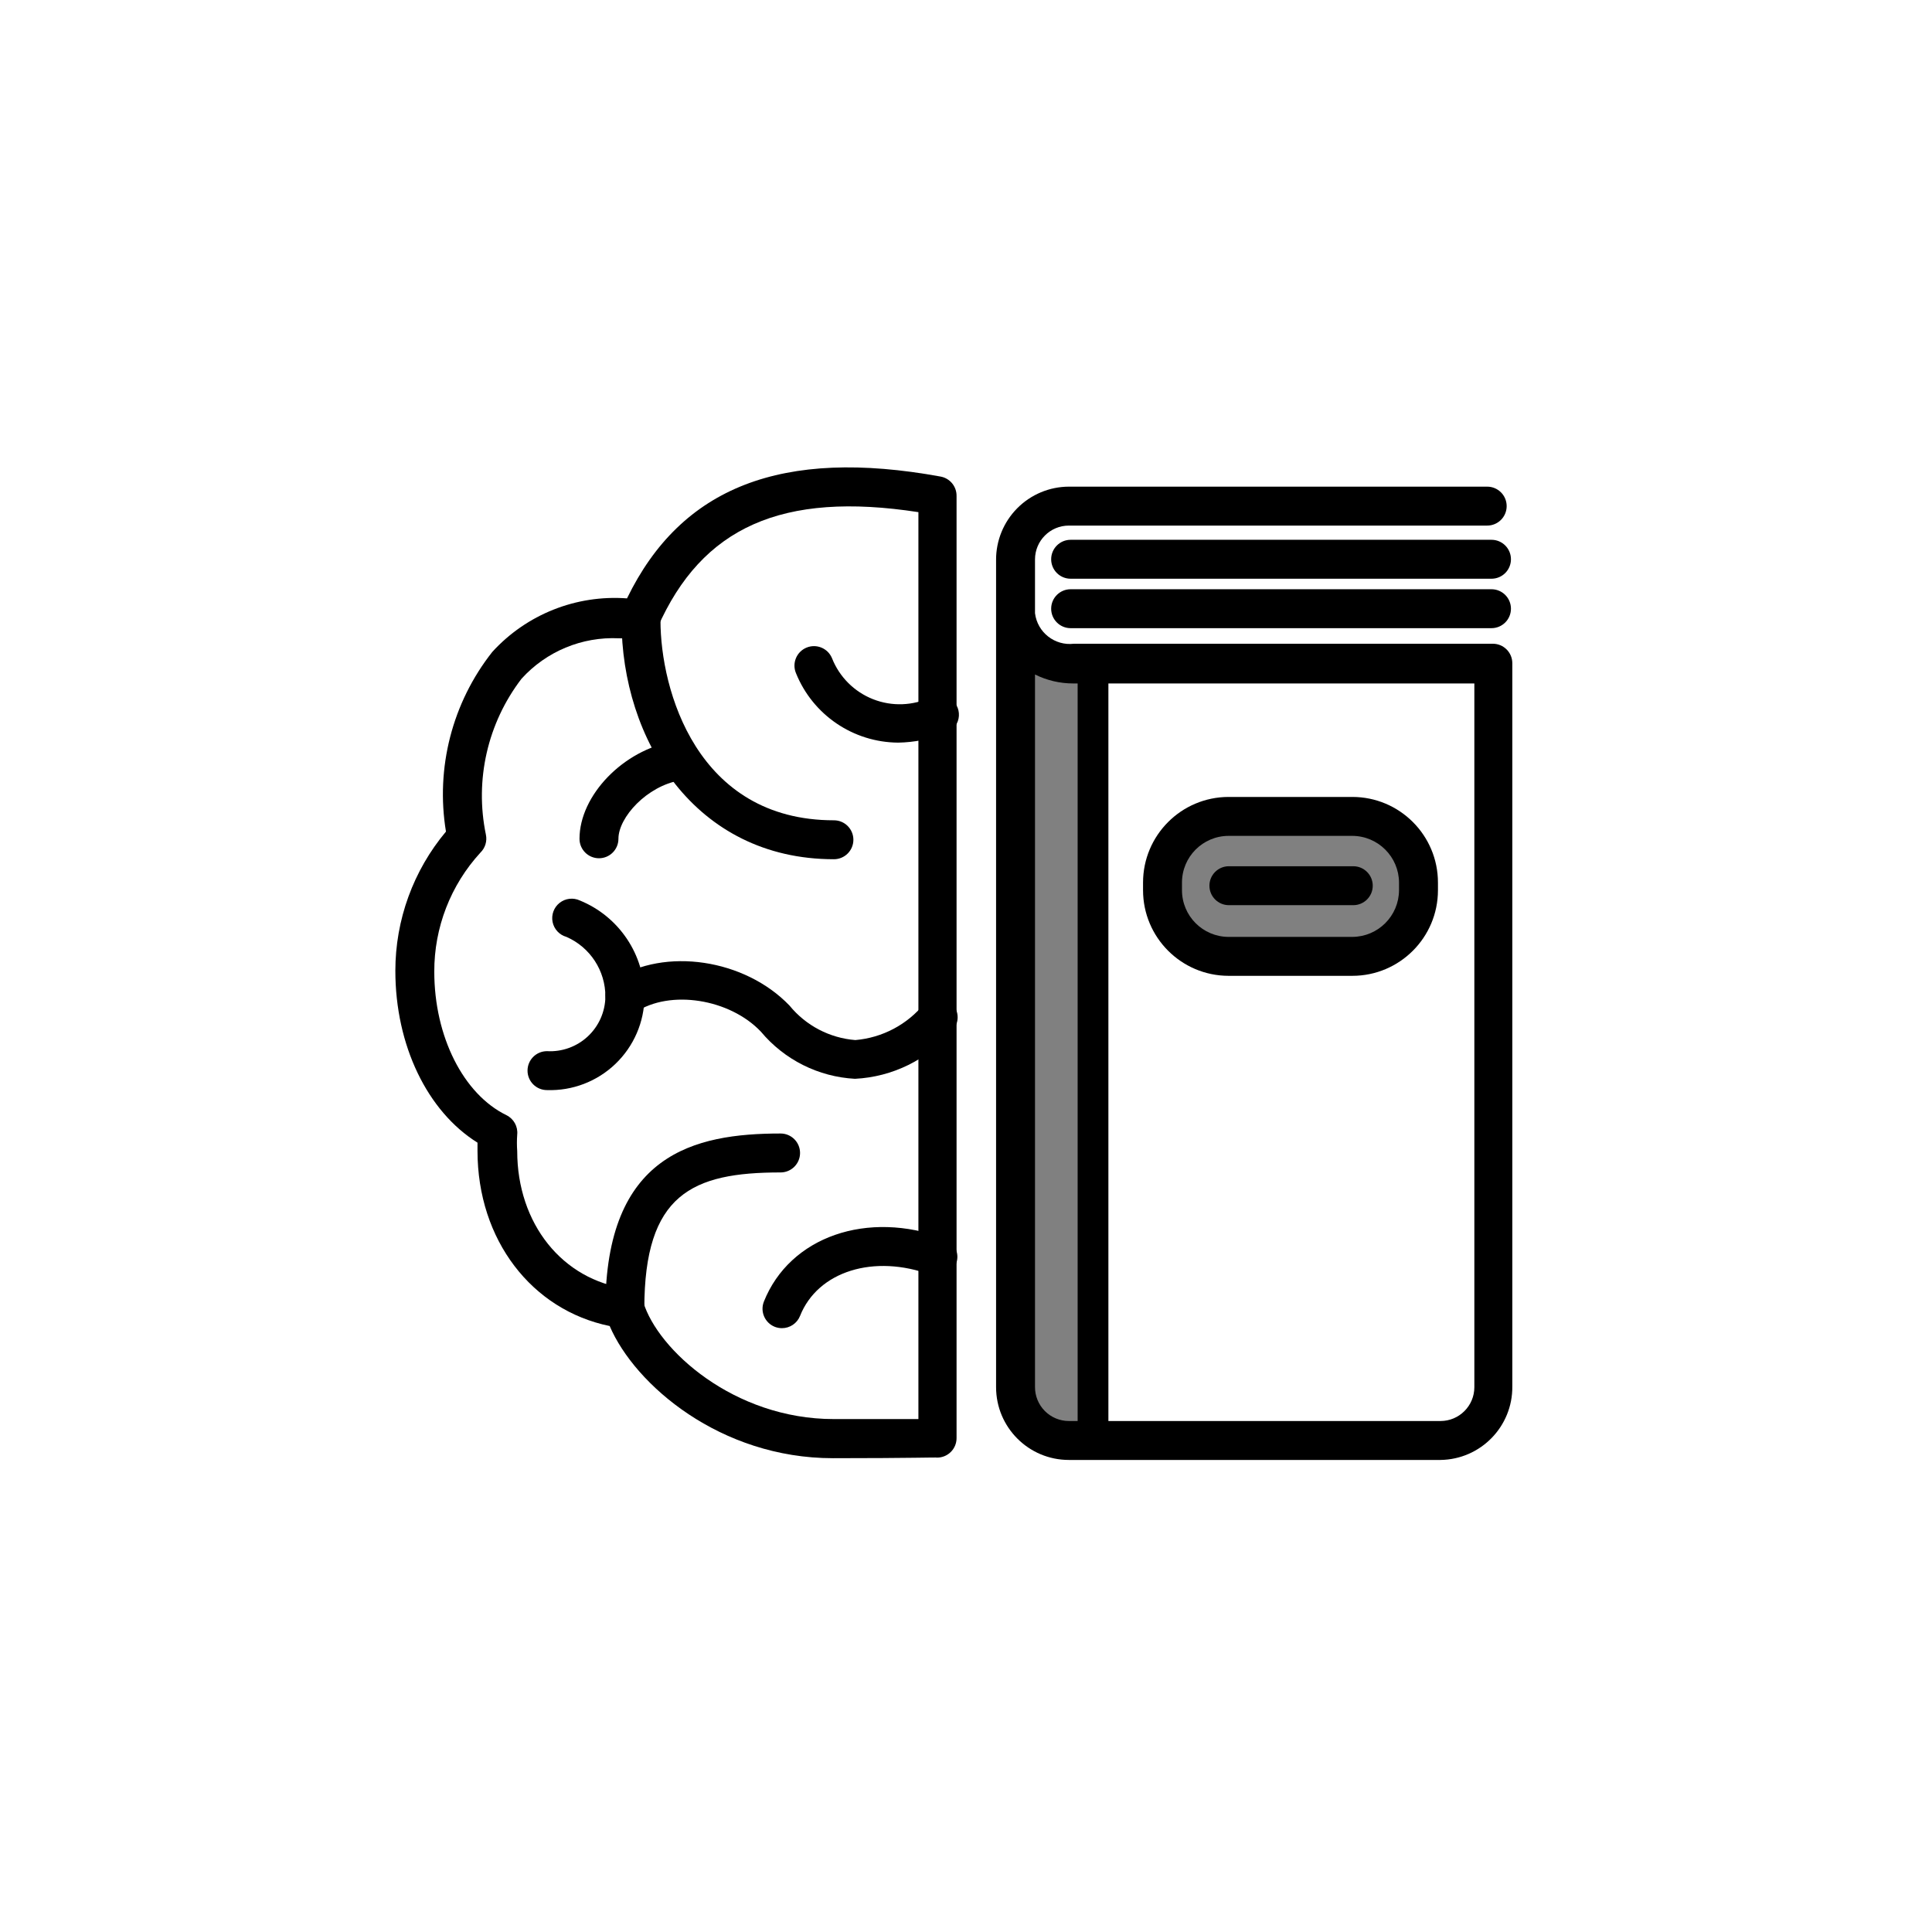
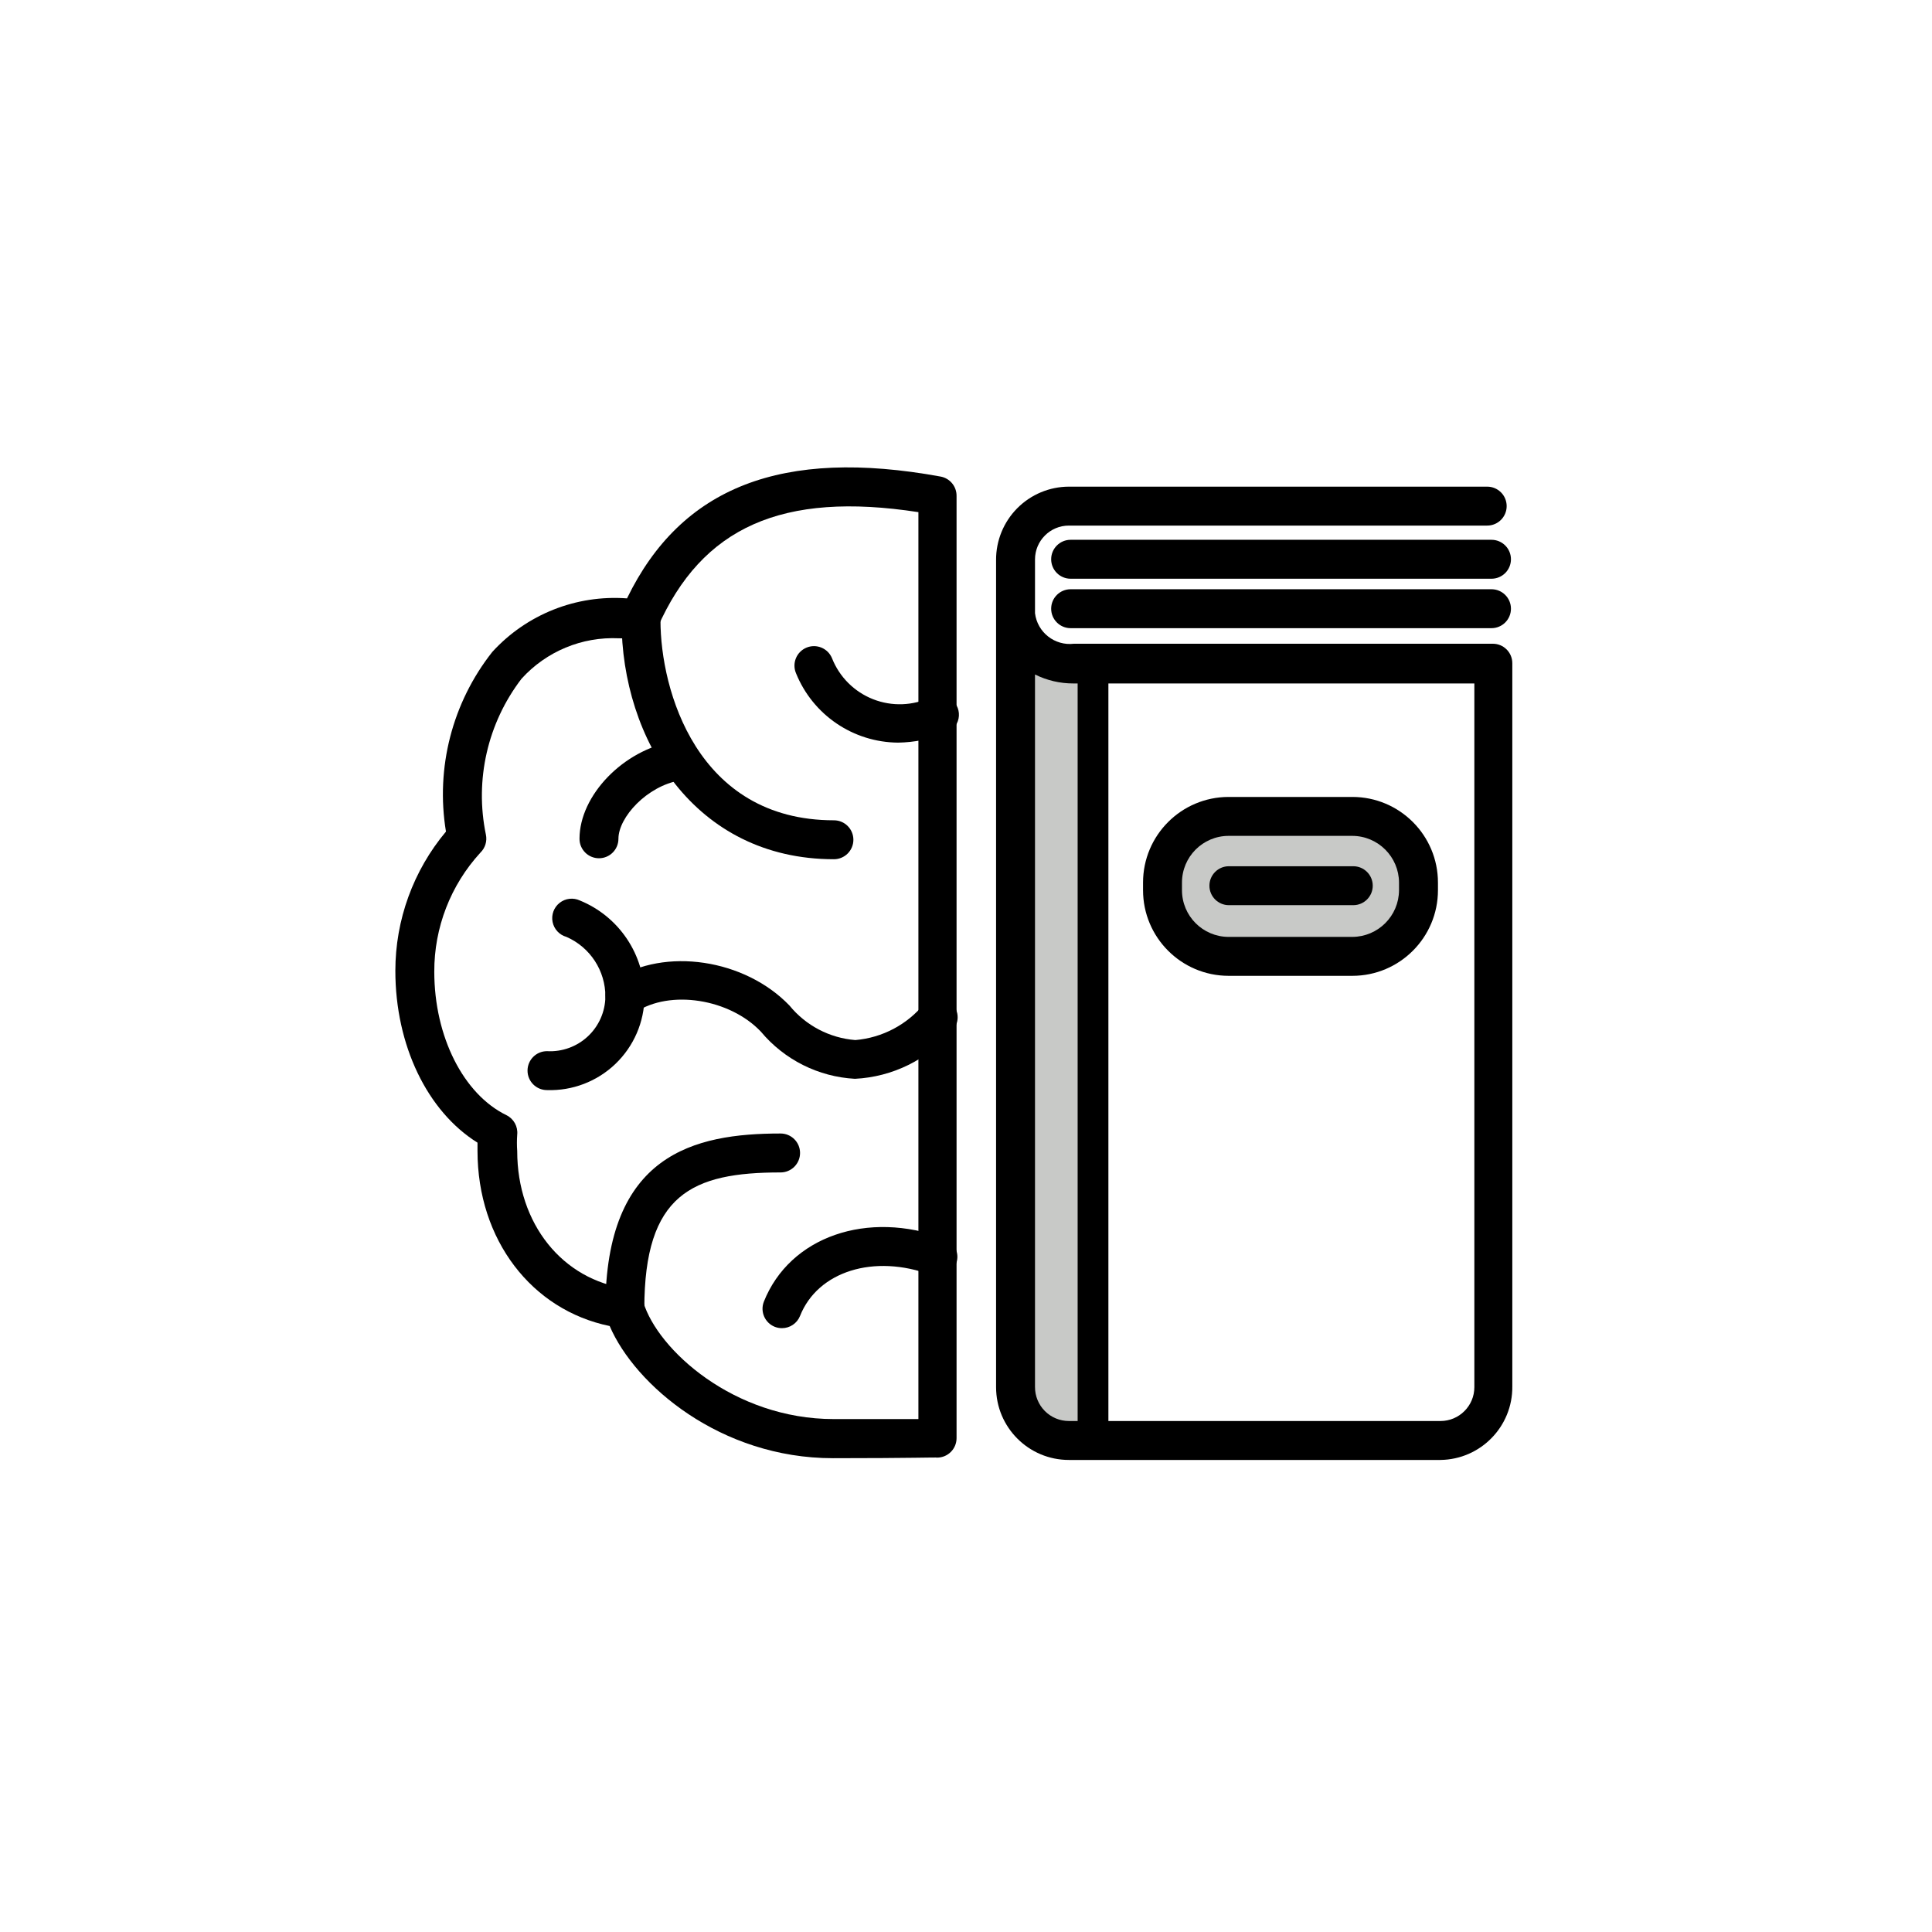
<svg xmlns="http://www.w3.org/2000/svg" class="triumph-svg-icon" width="1.38in" height="1.38in" viewBox="0 0 99.25 99.25">
  <defs>
    <style>
-       .cls-1 {
+       .secondary {
        fill: #000000;
      }

-       .cls-2 {
-         fill: #808080;
+       .primary {
+         fill: #c8c9c7;
      }
    </style>
  </defs>
  <g>
-     <path class="cls-1" d="M55.94,74.71a1,1,0,0,1-1-1V34.33a1,1,0,0,1,2,0V73.71A1,1,0,0,1,55.94,74.71Z" />
-     <path class="cls-2" d="M52.64,33.38l2.72,1.4V73.5s-2.86.77-3.35-1.82S52.64,33.38,52.64,33.38Z" />
+     <path class="secondary" d="M55.94,74.71a1,1,0,0,1-1-1V34.33a1,1,0,0,1,2,0V73.71A1,1,0,0,1,55.94,74.71Z" />
+     <path class="primary" d="M52.64,33.38l2.72,1.4V73.5s-2.86.77-3.35-1.82S52.64,33.38,52.64,33.38Z" />
    <g>
-       <path class="cls-1" d="M42.79,74.91c-5.78,0-10.17-3.76-11.47-6.79-4-.82-6.79-4.42-6.79-9v-.42c-2.58-1.61-4.22-5-4.22-8.83a11.14,11.14,0,0,1,2.6-7.15,11.8,11.8,0,0,1,2.38-9.23,8.51,8.51,0,0,1,6.92-2.75C35,25,40.19,23,48.31,24.48a1,1,0,0,1,.83,1v48.4a1,1,0,0,1-1,1C48.12,74.86,46.83,74.91,42.79,74.91Zm-11-42.12a6.34,6.34,0,0,0-5,2.08,9.87,9.87,0,0,0-1.83,8,1,1,0,0,1-.28.93,9,9,0,0,0-2.37,6.12c0,3.32,1.49,6.29,3.71,7.37a1,1,0,0,1,.55,1,5.84,5.84,0,0,0,0,.84c0,3.73,2.32,6.63,5.65,7.07a1,1,0,0,1,.83.7c.74,2.44,4.65,6,9.78,6l4.35,0V26.31c-7-1.08-11.12.77-13.4,5.93a1,1,0,0,1-1,.59C32.42,32.8,32.11,32.79,31.81,32.79Z" />
-       <path class="cls-1" d="M32.1,68.23a1,1,0,0,1-1-1c0-7.94,4.56-9,9-9a1,1,0,1,1,0,2c-4.55,0-7,1.12-7,7A1,1,0,0,1,32.1,68.23Z" />
-       <path class="cls-1" d="M43.92,55.42h0A6.77,6.77,0,0,1,39.09,53c-1.6-1.69-4.67-2.18-6.44-1a1,1,0,1,1-1.09-1.68c2.59-1.67,6.7-1.06,9,1.34a4.86,4.86,0,0,0,3.38,1.77h0a5.13,5.13,0,0,0,3.55-1.88,1,1,0,0,1,1.41,0,1,1,0,0,1,0,1.42A7,7,0,0,1,43.92,55.42Z" />
-       <path class="cls-1" d="M40.17,68.23a1,1,0,0,1-.37-.07,1,1,0,0,1-.56-1.29c1.33-3.34,5.32-4.73,9.3-3.24a1,1,0,0,1,.58,1.28,1,1,0,0,1-1.28.59c-2.94-1.1-5.83-.19-6.74,2.1A1,1,0,0,1,40.17,68.23Z" />
-       <path class="cls-1" d="M46.14,38.15a5.7,5.7,0,0,1-5.25-3.57,1,1,0,0,1,1.85-.77,3.74,3.74,0,0,0,5.1,2,1,1,0,1,1,.69,1.87A6.89,6.89,0,0,1,46.14,38.15Z" />
-       <path class="cls-1" d="M30.77,44.09a1,1,0,0,1-1-1c0-2.23,2.26-4.57,4.84-5a1,1,0,1,1,.33,2c-1.71.29-3.17,1.9-3.17,3A1,1,0,0,1,30.77,44.09Z" />
-       <path class="cls-1" d="M42.84,44.14c-7.16,0-10.91-6.17-10.91-12.26a1,1,0,0,1,2,0c0,3.55,1.86,10.26,8.91,10.26a1,1,0,0,1,0,2Z" />
-       <path class="cls-1" d="M28.1,56a1,1,0,0,1,0-2,2.84,2.84,0,0,0,3-2.8,3.34,3.34,0,0,0-2-3.07,1,1,0,1,1,.69-1.87,5.34,5.34,0,0,1,3.32,4.94A4.85,4.85,0,0,1,28.1,56Z" />
+       <path class="secondary" d="M42.79,74.91c-5.78,0-10.17-3.76-11.47-6.79-4-.82-6.79-4.42-6.79-9v-.42c-2.58-1.61-4.22-5-4.22-8.83a11.14,11.14,0,0,1,2.6-7.15,11.8,11.8,0,0,1,2.38-9.23,8.51,8.51,0,0,1,6.92-2.75C35,25,40.19,23,48.31,24.48a1,1,0,0,1,.83,1v48.4a1,1,0,0,1-1,1C48.12,74.86,46.83,74.91,42.79,74.91Zm-11-42.12a6.34,6.34,0,0,0-5,2.08,9.87,9.87,0,0,0-1.83,8,1,1,0,0,1-.28.93,9,9,0,0,0-2.37,6.12c0,3.32,1.49,6.29,3.71,7.37a1,1,0,0,1,.55,1,5.84,5.84,0,0,0,0,.84c0,3.73,2.32,6.63,5.65,7.07a1,1,0,0,1,.83.7c.74,2.44,4.65,6,9.78,6l4.35,0V26.31c-7-1.08-11.12.77-13.4,5.93a1,1,0,0,1-1,.59C32.42,32.8,32.11,32.79,31.81,32.79Z" />
+       <path class="secondary" d="M32.1,68.23a1,1,0,0,1-1-1c0-7.94,4.56-9,9-9a1,1,0,1,1,0,2c-4.55,0-7,1.12-7,7A1,1,0,0,1,32.1,68.23Z" />
+       <path class="secondary" d="M43.92,55.42h0A6.77,6.77,0,0,1,39.09,53c-1.6-1.69-4.67-2.18-6.44-1a1,1,0,1,1-1.09-1.68c2.59-1.67,6.7-1.06,9,1.34a4.86,4.86,0,0,0,3.38,1.77h0a5.13,5.13,0,0,0,3.55-1.88,1,1,0,0,1,1.41,0,1,1,0,0,1,0,1.42A7,7,0,0,1,43.92,55.42Z" />
+       <path class="secondary" d="M40.17,68.23a1,1,0,0,1-.37-.07,1,1,0,0,1-.56-1.29c1.33-3.34,5.32-4.73,9.3-3.24a1,1,0,0,1,.58,1.28,1,1,0,0,1-1.28.59c-2.94-1.1-5.83-.19-6.74,2.1A1,1,0,0,1,40.17,68.23Z" />
+       <path class="secondary" d="M46.14,38.15a5.7,5.7,0,0,1-5.25-3.57,1,1,0,0,1,1.85-.77,3.74,3.74,0,0,0,5.1,2,1,1,0,1,1,.69,1.87A6.89,6.89,0,0,1,46.14,38.15Z" />
+       <path class="secondary" d="M30.77,44.09a1,1,0,0,1-1-1c0-2.23,2.26-4.57,4.84-5a1,1,0,1,1,.33,2c-1.71.29-3.17,1.9-3.17,3A1,1,0,0,1,30.77,44.09Z" />
+       <path class="secondary" d="M42.84,44.14c-7.16,0-10.91-6.17-10.91-12.26a1,1,0,0,1,2,0c0,3.55,1.86,10.26,8.91,10.26a1,1,0,0,1,0,2Z" />
+       <path class="secondary" d="M28.1,56a1,1,0,0,1,0-2,2.84,2.84,0,0,0,3-2.8,3.34,3.34,0,0,0-2-3.07,1,1,0,1,1,.69-1.87,5.34,5.34,0,0,1,3.32,4.94A4.85,4.85,0,0,1,28.1,56Z" />
    </g>
-     <path class="cls-1" d="M74,75H54.91a3.74,3.74,0,0,1-3.74-3.74V28.77A3.75,3.75,0,0,1,54.91,25H76.4a1,1,0,0,1,0,2H54.91a1.74,1.74,0,0,0-1.74,1.74v2.76a1.8,1.8,0,0,0,2,1.57H76.69a1,1,0,0,1,1,1l0,37.15A3.74,3.74,0,0,1,74,75ZM53.17,34.65v36.6A1.74,1.74,0,0,0,54.91,73H74a1.74,1.74,0,0,0,1.74-1.74l0-36.15H55.14A4.39,4.39,0,0,1,53.17,34.65Z" />
-     <path class="cls-1" d="M76.62,29.73H55a1,1,0,0,1,0-2H76.62a1,1,0,0,1,0,2Z" />
-     <path class="cls-1" d="M76.62,32.27H55a1,1,0,1,1,0-2H76.62a1,1,0,1,1,0,2Z" />
+     <path class="secondary" d="M74,75H54.91a3.74,3.74,0,0,1-3.74-3.74V28.77A3.75,3.75,0,0,1,54.91,25H76.4a1,1,0,0,1,0,2H54.91a1.74,1.74,0,0,0-1.74,1.74v2.76a1.8,1.8,0,0,0,2,1.57H76.69a1,1,0,0,1,1,1l0,37.15A3.74,3.74,0,0,1,74,75ZM53.17,34.65v36.6A1.74,1.74,0,0,0,54.91,73H74a1.74,1.74,0,0,0,1.74-1.74l0-36.15H55.14A4.39,4.39,0,0,1,53.17,34.65Z" />
+     <path class="secondary" d="M76.62,29.73H55a1,1,0,0,1,0-2H76.62a1,1,0,0,1,0,2Z" />
+     <path class="secondary" d="M76.62,32.27H55a1,1,0,1,1,0-2H76.62a1,1,0,1,1,0,2Z" />
    <g>
-       <rect class="cls-2" x="59.72" y="41.94" width="13.15" height="7.19" rx="3.4" />
-       <path class="cls-1" d="M69.47,50.13H63.11a4.4,4.4,0,0,1-4.39-4.4v-.39a4.4,4.4,0,0,1,4.39-4.4h6.36a4.4,4.4,0,0,1,4.4,4.4v.39A4.4,4.4,0,0,1,69.47,50.13Zm-6.36-7.19a2.4,2.4,0,0,0-2.39,2.4v.39a2.4,2.4,0,0,0,2.39,2.4h6.36a2.41,2.41,0,0,0,2.4-2.4v-.39a2.41,2.41,0,0,0-2.4-2.4Z" />
+       <rect class="primary" x="59.72" y="41.94" width="13.15" height="7.19" rx="3.4" />
+       <path class="secondary" d="M69.47,50.13H63.11a4.4,4.4,0,0,1-4.39-4.4v-.39a4.4,4.4,0,0,1,4.39-4.4h6.36a4.4,4.4,0,0,1,4.4,4.4v.39A4.4,4.4,0,0,1,69.47,50.13Zm-6.36-7.19a2.4,2.4,0,0,0-2.39,2.4v.39a2.4,2.4,0,0,0,2.39,2.4h6.36a2.41,2.41,0,0,0,2.4-2.4v-.39a2.41,2.41,0,0,0-2.4-2.4Z" />
    </g>
-     <path class="cls-1" d="M69.52,46.5H63.13a1,1,0,1,1,0-2h6.39a1,1,0,0,1,0,2Z" />
+     <path class="secondary" d="M69.52,46.5H63.13a1,1,0,1,1,0-2h6.39a1,1,0,0,1,0,2Z" />
  </g>
</svg>
